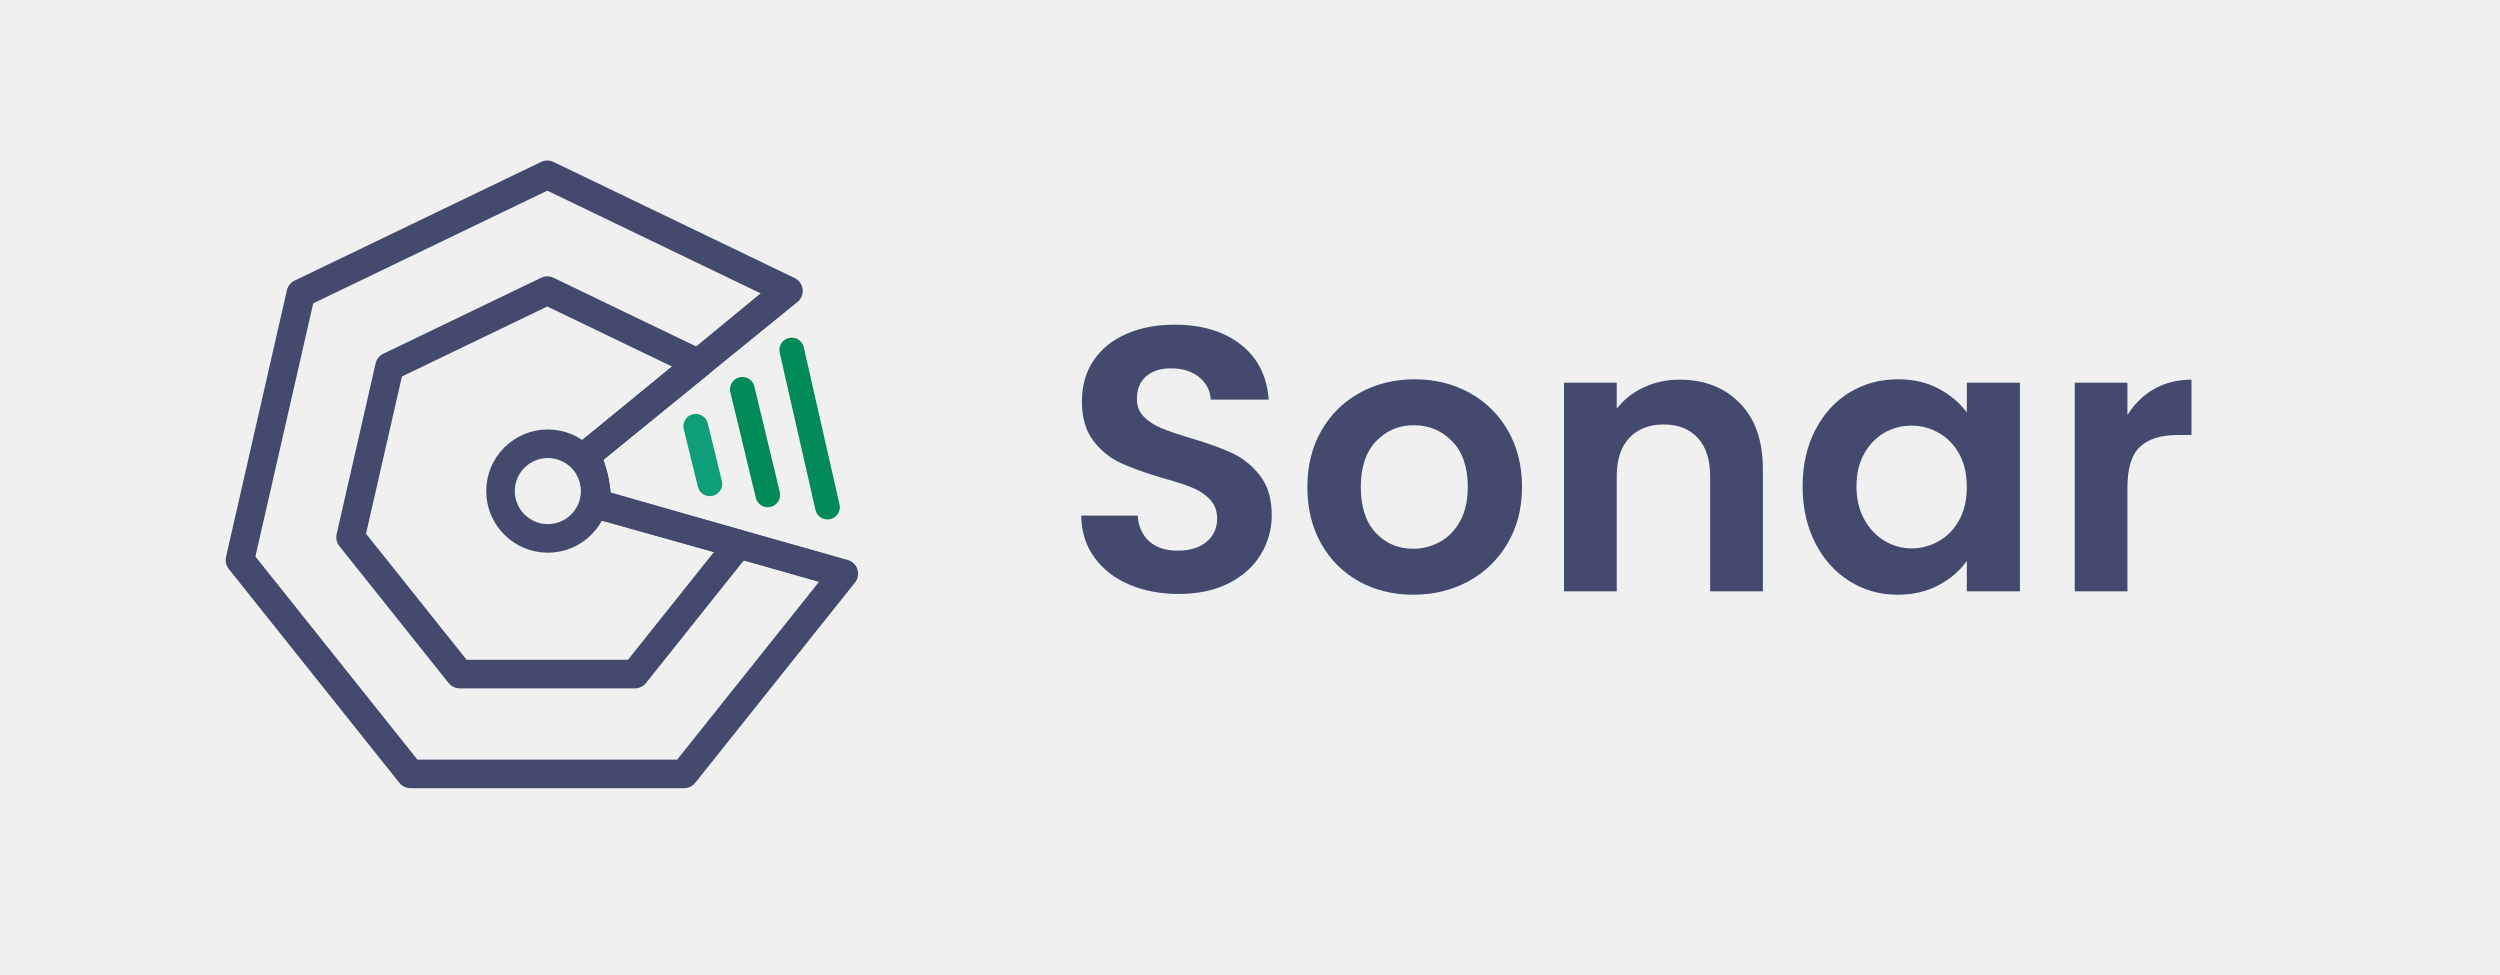
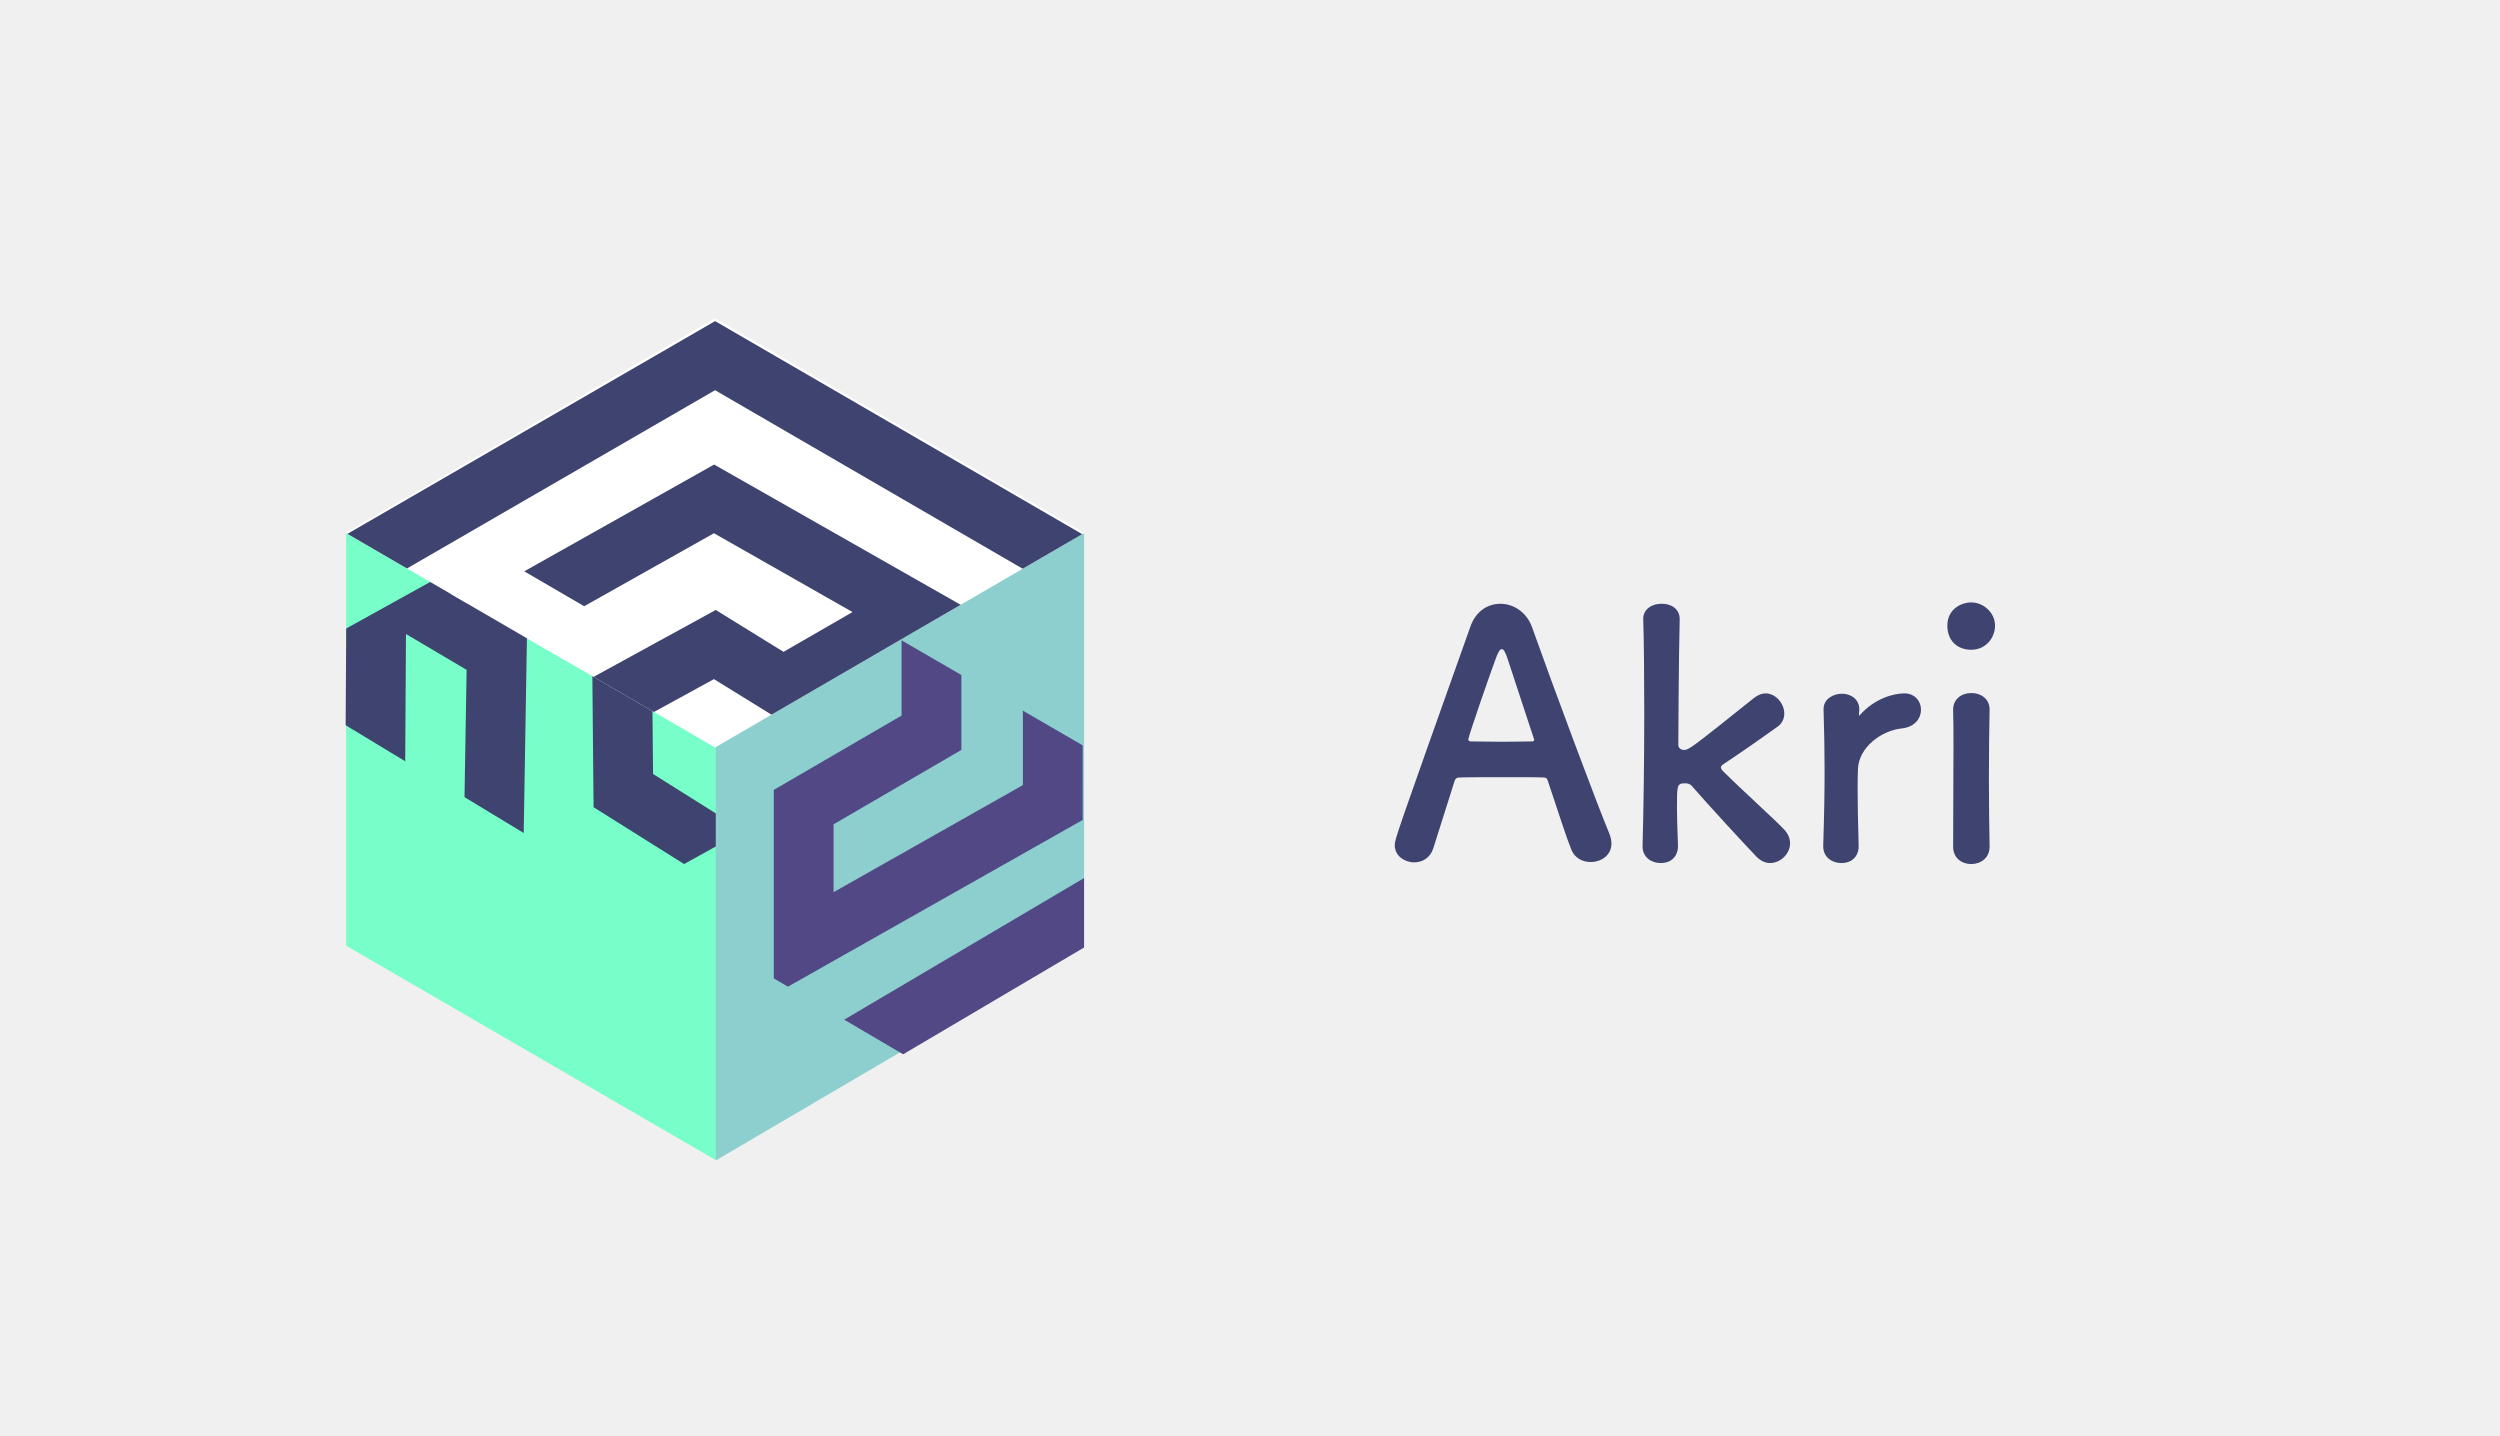
- <svg xmlns="http://www.w3.org/2000/svg" height="1500" viewBox="0 0 3850 1500" width="3850">
-   <g fill="none" fill-rule="evenodd">
-     <g fill-rule="nonzero">
-       <g stroke="#444a6d" stroke-linecap="round" stroke-linejoin="round" stroke-width="44" transform="translate(369 269)">
-         <path d="m845.182 178.973-310.94 252.715c5.4 14.674 9.163 26.453 11.289 35.336 2.126 8.883 4.009 22.537 5.648 40.961l379.258 106.457-245.959 308.35h-421.289l-262.674-329.278 93.755-410.586 379.553-182.722z" />
-         <path d="m707.339 291.004-173.097 140.683c5.4 14.674 9.163 26.453 11.289 35.336 2.126 8.883 4.009 22.537 5.648 40.961l217.145 60.952-159.667 200.17h-269.651l-168.128-210.759 60.009-262.801 242.938-116.953z" />
+ <svg xmlns="http://www.w3.org/2000/svg" xmlns:xlink="http://www.w3.org/1999/xlink" width="2509px" height="1441px" viewBox="0 0 2509 1441" version="1.1">
+   <defs>
+     <polygon id="path-1" points="371.289 630.037 0.109 417.333 0.109 0.437 371.289 215.747" />
+     <polygon id="path-3" points="369.8 630.116 0.178 415.814 0.178 0.019 369.8 216.928" />
+     <polygon id="path-5" points="371.073 0.049 741.721 215.424 371.073 430.8 0.425 215.424" />
+   </defs>
+   <g id="logo-strip" stroke="none" stroke-width="1" fill="none" fill-rule="evenodd">
+     <path d="M1617.246,846.661 C1617.246,858.287 1606.988,865.125 1596.388,865.125 C1588.523,865.125 1580.317,861.364 1576.898,852.474 C1572.795,842.558 1563.904,815.203 1553.305,783.403 C1552.621,781.352 1551.595,780.326 1549.543,780.326 C1544.072,779.984 1530.053,779.984 1514.666,779.984 C1494.15,779.984 1471.241,779.984 1464.06,780.326 C1462.351,780.326 1460.641,781.352 1459.957,783.403 C1451.409,810.416 1443.544,835.035 1438.415,851.448 C1435.338,861.022 1427.474,865.467 1419.267,865.467 C1409.693,865.467 1399.777,858.97 1399.777,848.371 C1399.777,842.216 1400.803,839.48 1475.686,628.85 C1481.157,613.122 1493.466,605.941 1505.776,605.941 C1518.769,605.941 1532.105,614.147 1537.576,629.534 C1559.459,691.082 1603.91,810.074 1615.194,836.745 C1616.562,840.164 1617.246,843.583 1617.246,846.661 Z M1539.627,742.714 C1539.627,742.372 1539.627,741.688 1539.285,741.004 C1528.685,708.862 1518.428,677.747 1512.957,660.992 C1510.905,654.837 1509.195,651.418 1507.144,651.418 C1505.434,651.418 1503.383,654.495 1500.989,661.334 C1495.86,675.011 1473.634,738.952 1473.634,742.03 C1473.634,743.397 1474.318,744.081 1476.37,744.081 C1483.209,744.081 1495.86,744.423 1507.828,744.423 C1520.137,744.423 1532.105,744.081 1536.892,744.081 C1538.943,744.081 1539.627,743.739 1539.627,742.714 Z M1796.519,846.319 C1796.519,856.919 1786.945,866.151 1776.345,866.151 C1771.9,866.151 1767.113,864.099 1763.01,859.996 C1753.094,849.738 1712.404,805.629 1697.701,788.532 C1696.333,786.823 1693.94,786.139 1690.862,786.139 C1682.998,786.139 1682.998,788.191 1682.998,811.1 C1682.998,818.622 1683.34,829.564 1684.024,848.712 C1684.366,855.893 1680.262,866.151 1666.585,866.151 C1657.353,866.151 1648.463,860.338 1648.463,849.396 L1648.463,848.712 C1649.489,813.152 1650.172,761.862 1650.172,715.359 C1650.172,677.063 1649.831,642.186 1649.147,621.67 C1648.805,612.438 1656.327,605.941 1667.953,605.941 C1676.843,605.941 1685.733,610.728 1685.733,621.328 L1685.733,622.012 C1684.708,659.624 1684.366,747.843 1684.366,747.843 C1684.366,750.92 1687.443,752.63 1689.837,752.63 C1694.966,752.63 1696.333,751.604 1760.958,699.972 C1764.72,697.237 1768.481,695.869 1771.9,695.869 C1782.158,695.869 1790.706,706.127 1790.706,716.043 C1790.706,721.172 1788.655,725.959 1783.868,729.378 C1763.694,743.739 1748.649,754.339 1730.526,766.307 C1728.133,767.675 1727.107,769.042 1727.107,770.068 C1727.107,771.436 1728.133,772.804 1729.843,774.513 C1747.281,791.952 1781.474,822.726 1790.706,832.642 C1794.81,837.087 1796.519,841.874 1796.519,846.319 Z M1847.91,866.151 C1838.678,866.151 1829.788,860.338 1829.788,849.396 L1829.788,848.712 C1830.814,816.229 1831.156,793.661 1831.156,773.487 C1831.156,752.972 1830.814,735.191 1830.13,712.282 L1830.13,711.598 C1830.13,701.34 1840.046,696.211 1848.594,696.211 C1857.142,696.211 1866.033,701.34 1866.033,712.282 C1866.033,713.649 1865.691,714.675 1865.691,715.701 L1865.691,717.069 C1865.691,717.753 1865.691,718.095 1866.033,718.095 C1866.033,718.095 1866.717,717.753 1867.4,716.727 C1881.078,701.682 1899.542,695.869 1911.168,695.869 C1921.768,695.869 1927.922,703.733 1927.922,712.282 C1927.922,720.83 1921.768,729.72 1908.432,731.088 C1888.258,733.14 1865.691,749.894 1864.665,771.436 C1864.323,777.591 1864.323,784.771 1864.323,794.003 C1864.323,807.339 1864.665,824.435 1865.349,848.712 C1865.691,855.893 1861.588,866.151 1847.91,866.151 Z M1978.288,652.102 C1964.952,652.102 1954.352,643.553 1954.352,627.825 C1954.352,611.07 1968.713,604.573 1978.288,604.573 C1990.597,604.573 2002.223,614.831 2002.223,627.825 C2002.223,640.134 1992.991,652.102 1978.288,652.102 Z M1996.752,849.738 C1996.752,861.364 1987.52,867.177 1978.288,867.177 C1969.055,867.177 1960.165,861.364 1960.165,849.738 C1960.165,821.358 1960.507,782.378 1960.507,751.262 C1960.507,735.875 1960.507,722.198 1960.165,712.966 C1959.823,701.682 1968.372,695.527 1978.63,695.527 C1987.52,695.527 1996.752,700.998 1996.752,711.94 C1996.752,712.282 1996.752,712.282 1996.752,712.624 C1996.41,726.643 1996.068,753.655 1996.068,782.378 C1996.068,805.971 1996.41,830.248 1996.752,849.054 C1996.752,849.396 1996.752,849.396 1996.752,849.738 Z" id="Akri" fill="#3E446F" />
+     <g id="Cube-Main" transform="translate(717.5019, 741.875) scale(-1, -1) translate(-717.5019, -741.875) translate(346.2188, 318.875)">
+       <g id="triange" transform="translate(370.1221, 0.015516)">
+         <mask id="mask-2" fill="white">
+           <use xlink:href="#path-1" />
+         </mask>
+         <use id="Rectangle-5" fill="#78FFC9" xlink:href="#path-1" />
+         <polyline id="Path-5" stroke="#3E446F" stroke-width="60" fill-rule="nonzero" mask="url(#mask-2)" transform="translate(143.7217, 400.0139) scale(1, -1) rotate(299) translate(-143.7217, -400.0139) " points="625.331 510.968 490.444 539.37 276.553 413.7 97.803 516.68 -164.006 364.583 -36.639 297.487 94.162 369.611 224.987 298.674 -32.922 143.793 -418.095 357.754 92.548 656.235 705.538 311.638" />
+         <path d="M22.508,323.524 L22.508,189.667" id="Path-2" stroke="#3E446F" stroke-width="60" fill-rule="nonzero" mask="url(#mask-2)" />
      </g>
-       <g stroke-linecap="round" stroke-width="38" transform="translate(1071 538)">
-         <path d="m148.244.986 55.075 241.977" stroke="#028b58" />
-         <path d="m72.215 61.491 39.177 162.621" stroke="#028b58" />
-         <path d="m.485 118.413 21.683 88.661" stroke="#0e9e78" />
+       <g id="circle" transform="translate(0.636887, 0.218442)">
+         <mask id="mask-4" fill="white">
+           <use xlink:href="#path-3" />
+         </mask>
+         <use id="Rectangle-5" fill="#8CCFCE" transform="translate(184.9891, 315.0678) scale(-1, 1) translate(-184.9891, -315.0678) " xlink:href="#path-3" />
+         <polyline id="Path-5" stroke="#524886" stroke-width="60" fill-rule="nonzero" mask="url(#mask-4)" points="534.7 -171.864 533.004 520.899 31.645 808.059 31.577 359.238 281.571 217.837 281.57 354.647 153.31 429.286 153.31 590.465 406.665 449.318 404.441 9.946 -89.5 301.529 -80.807 999.215" />
      </g>
-       <g stroke="#444a6d" stroke-width="44" transform="translate(748 463)">
-         <path d="m147.234 244.535 297-244.441" />
-         <path d="m168.34 311.414 356.273 102.055" />
-         <circle cx="95.682" cy="293.266" r="72.882" />
+       <g id="square" transform="translate(0.084784, 414.6463)">
+         <mask id="mask-6" fill="white">
+           <use xlink:href="#path-5" />
+         </mask>
+         <use id="Rectangle-5" fill="#FFFFFF" xlink:href="#path-5" />
+         <polyline id="Path-5" stroke="#3E446F" stroke-width="60" fill-rule="nonzero" mask="url(#mask-6)" points="-325.427 86.764 279.164 -252.875 752.834 35.418 372.088 249.542 172.766 136.16 302.852 61.089 371.288 103.367 500.884 32.375 270.615 -106.997 -123.207 106.44 371.049 393.288 956.806 54.367" />
+         <g id="Group" mask="url(#mask-6)" fill-rule="nonzero" stroke="#FFFFFF" stroke-width="60">
+           <g transform="translate(482.6272, 95.59534)" id="Path-3">
+             <path d="M0.279,0.121 L140.292,81.7" />
+           </g>
+         </g>
      </g>
    </g>
-     <path d="m1815.22 914.7c-28.227 0-53.65-4.833-76.27-14.5s-40.503-23.587-53.65-41.76-19.913-39.633-20.3-64.38h87c1.16 16.627 7.057 29.773 17.69 39.44s25.23 14.5 43.79 14.5c18.947 0 33.833-4.543 44.66-13.63s16.24-20.977 16.24-35.67c0-11.987-3.673-21.847-11.02-29.58s-16.53-13.823-27.55-18.27-26.197-9.377-45.53-14.79c-26.293-7.733-47.657-15.37-64.09-22.91s-30.547-18.947-42.34-34.22-17.69-35.67-17.69-61.19c0-23.973 5.993-44.853 17.98-62.64s28.807-31.417 50.46-40.89 46.4-14.21 74.24-14.21c41.76 0 75.69 10.15 101.79 30.45s40.503 48.623 43.21 84.97h-89.32c-.773-13.92-6.67-25.423-17.69-34.51s-25.617-13.63-43.79-13.63c-15.853 0-28.517 4.06-37.99 12.18s-14.21 19.913-14.21 35.38c0 10.827 3.577 19.817 10.73 26.97s16.047 12.953 26.68 17.4 25.617 9.57 44.95 15.37c26.293 7.733 47.753 15.467 64.38 23.2s30.933 19.333 42.92 34.8 17.98 35.767 17.98 60.9c0 21.653-5.607 41.76-16.82 60.32s-27.647 33.35-49.3 44.37-47.367 16.53-77.14 16.53zm361.06 1.16c-30.933 0-58.773-6.863-83.52-20.59s-44.177-33.157-58.29-58.29c-14.113-25.133-21.17-54.133-21.17-87s7.25-61.867 21.75-87 34.317-44.563 59.45-58.29 53.167-20.59 84.1-20.59 58.967 6.863 84.1 20.59 44.95 33.157 59.45 58.29 21.75 54.133 21.75 87-7.443 61.867-22.33 87-34.993 44.563-60.32 58.29c-25.327 13.727-53.65 20.59-84.97 20.59zm0-70.76c14.693 0 28.517-3.577 41.47-10.73s23.297-17.883 31.03-32.19 11.6-31.707 11.6-52.2c0-30.547-8.023-54.037-24.07-70.47-16.047-16.433-35.67-24.65-58.87-24.65-23.2 0-42.63 8.217-58.29 24.65s-23.49 39.923-23.49 70.47 7.637 54.037 22.91 70.47c15.273 16.433 34.51 24.65 57.71 24.65zm410.36-260.42c38.28 0 69.213 12.083 92.8 36.25 23.587 24.167 35.38 57.903 35.38 101.21v188.5h-81.2v-177.48c0-25.52-6.38-45.143-19.14-58.87-12.76-13.727-30.16-20.59-52.2-20.59-22.427 0-40.117 6.863-53.07 20.59-12.953 13.727-19.43 33.35-19.43 58.87v177.48h-81.2v-321.32h81.2v40.02c10.827-13.92 24.65-24.843 41.47-32.77 16.82-7.927 35.283-11.89 55.39-11.89zm189.38 164.14c0-32.48 6.477-61.287 19.43-86.42 12.953-25.133 30.547-44.467 52.78-58 22.233-13.533 47.077-20.3 74.53-20.3 23.973 0 44.95 4.833 62.93 14.5s32.383 21.847 43.21 36.54v-45.82h81.78v321.32h-81.78v-46.98c-10.44 15.08-24.843 27.55-43.21 37.41-18.367 9.86-39.537 14.79-63.51 14.79-27.067 0-51.717-6.96-73.95-20.88-22.233-13.92-39.827-33.543-52.78-58.87-12.953-25.327-19.43-54.423-19.43-87.29zm252.88 1.16c0-19.72-3.867-36.637-11.6-50.75-7.733-14.113-18.173-24.94-31.32-32.48-13.147-7.54-27.26-11.31-42.34-11.31-15.08 0-29 3.673-41.76 11.02-12.76 7.347-23.103 18.077-31.03 32.19-7.927 14.113-11.89 30.837-11.89 50.17s3.963 36.25 11.89 50.75c7.927 14.5 18.367 25.617 31.32 33.35 12.953 7.733 26.777 11.6 41.47 11.6 15.08 0 29.193-3.77 42.34-11.31 13.147-7.54 23.587-18.367 31.32-32.48 7.733-14.113 11.6-31.03 11.6-50.75zm247.38-110.78c10.44-17.013 24.07-30.353 40.89-40.02 16.82-9.667 36.057-14.5 57.71-14.5v85.26h-21.46c-25.52 0-44.757 5.993-57.71 17.98s-19.43 32.867-19.43 62.64v160.08h-81.2v-321.32h81.2z" fill="#444a6d" />
  </g>
</svg>
